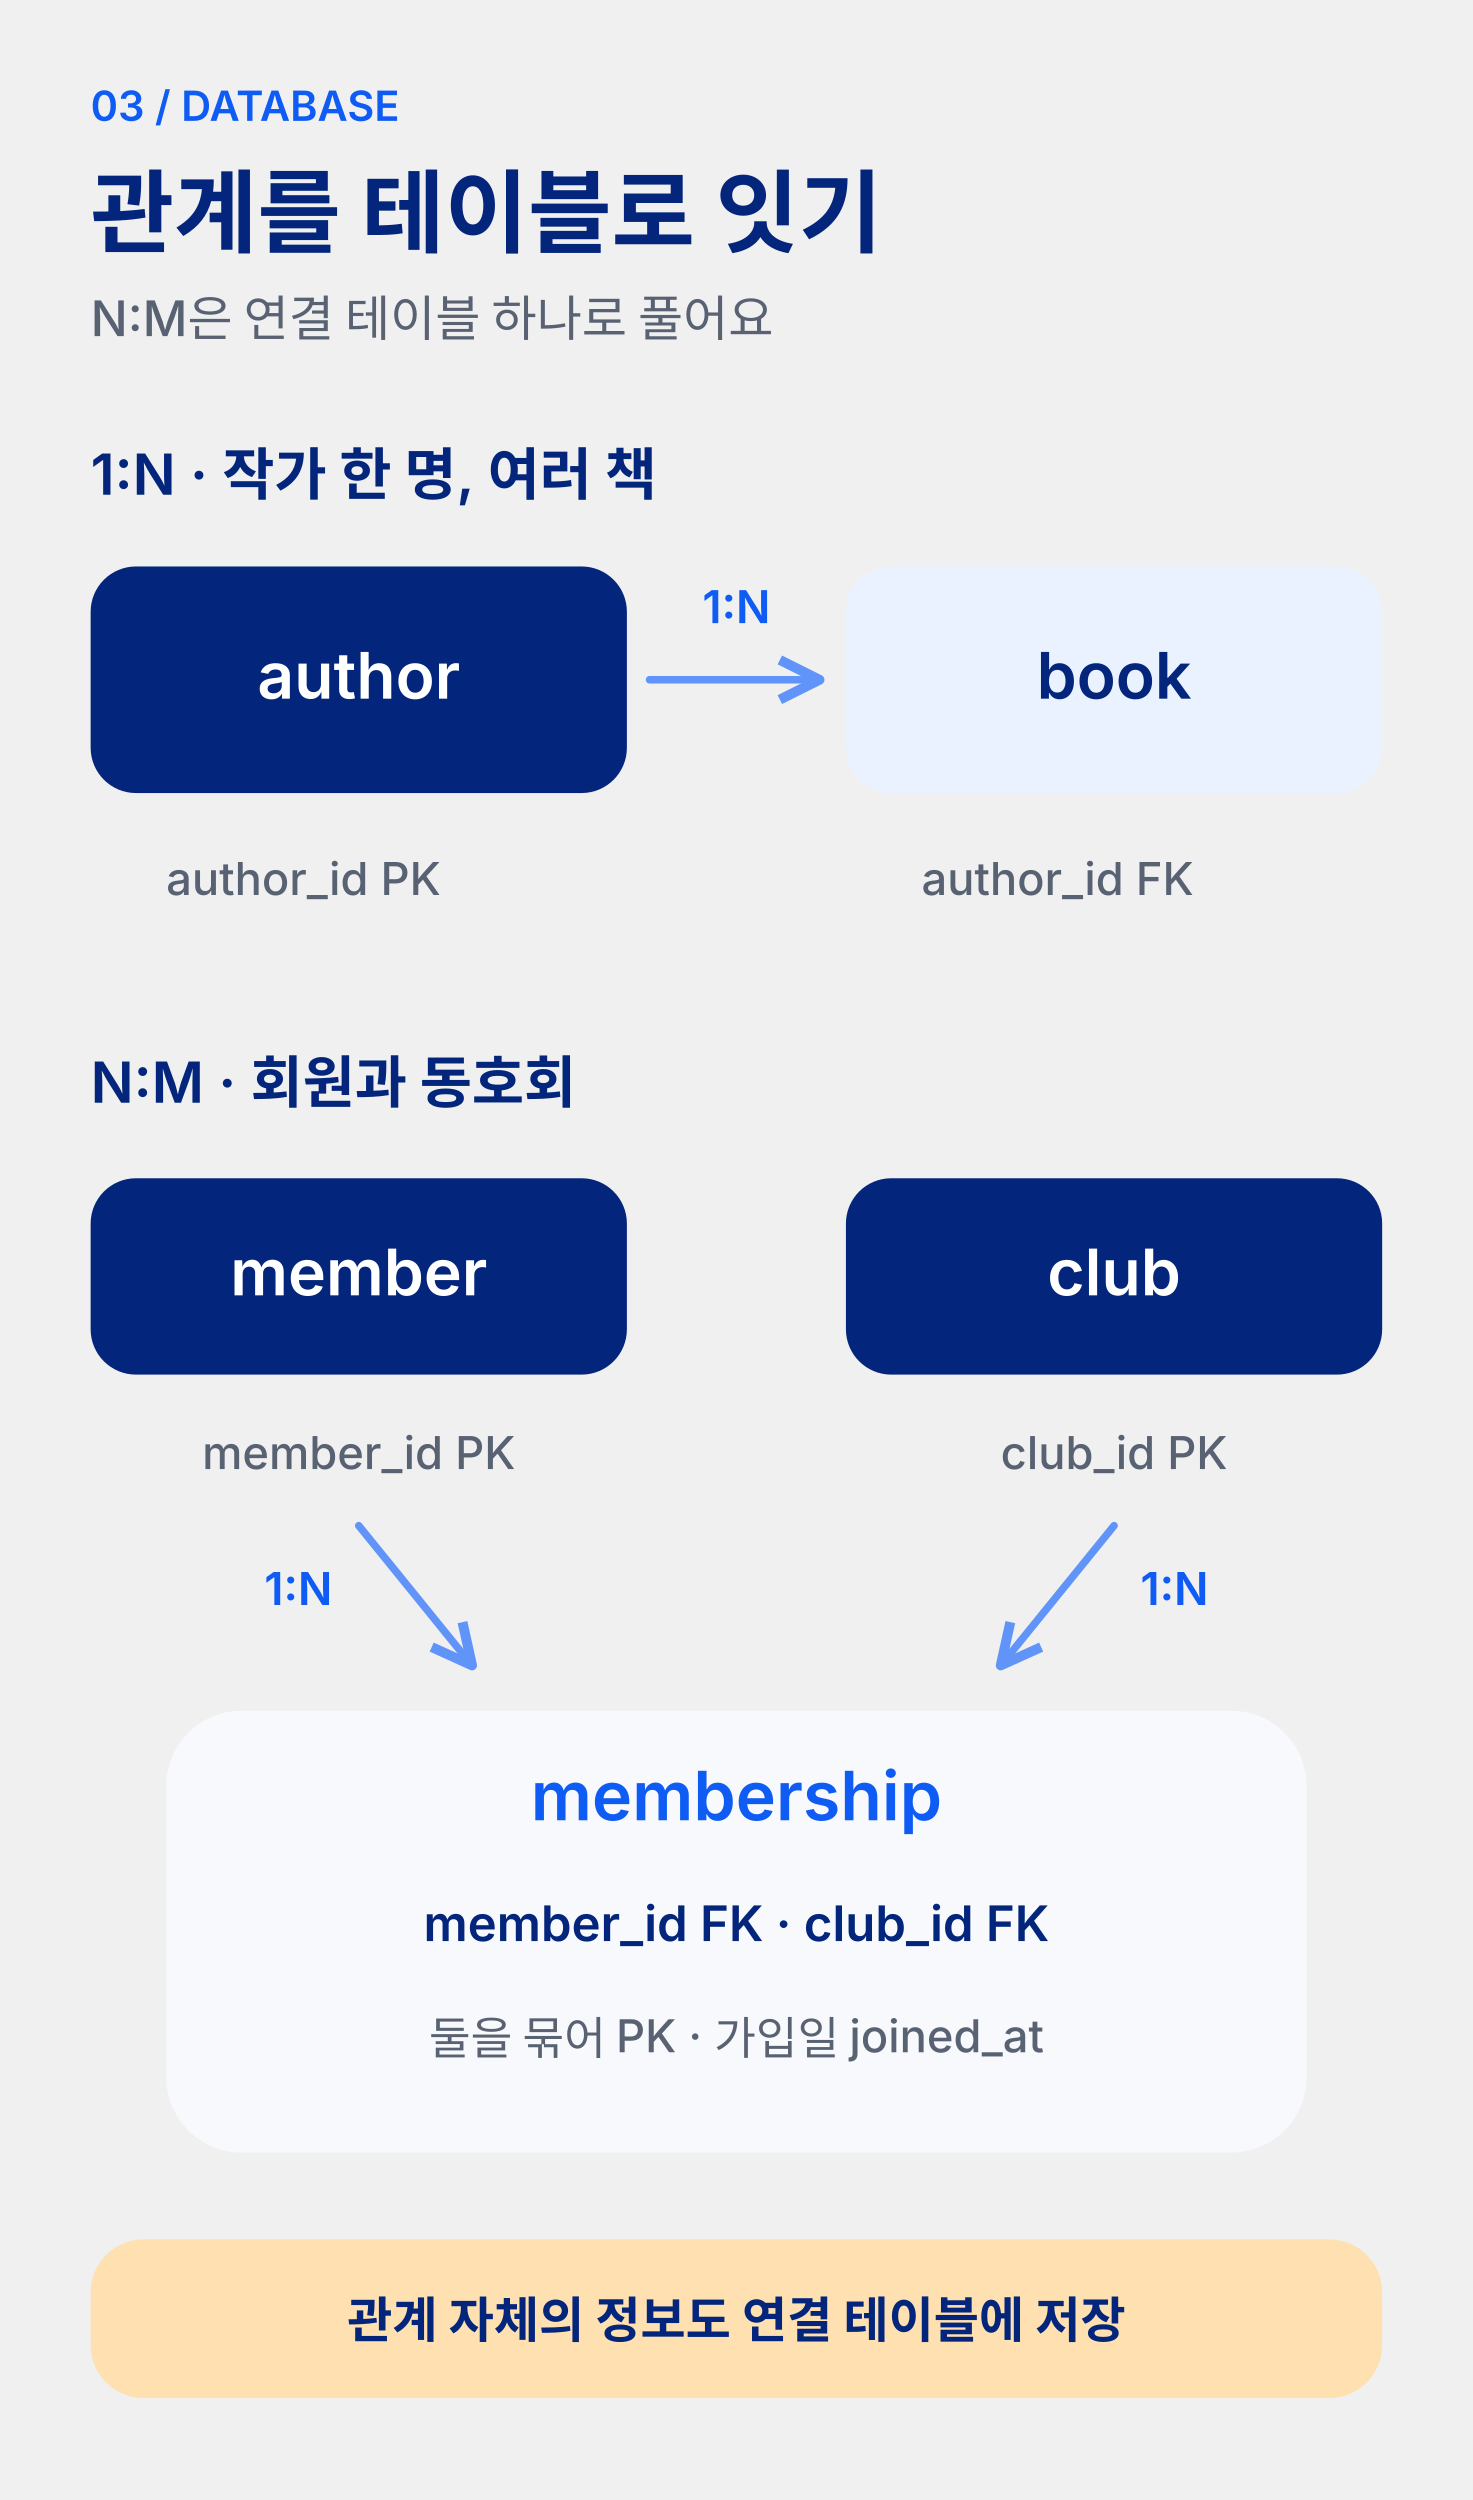
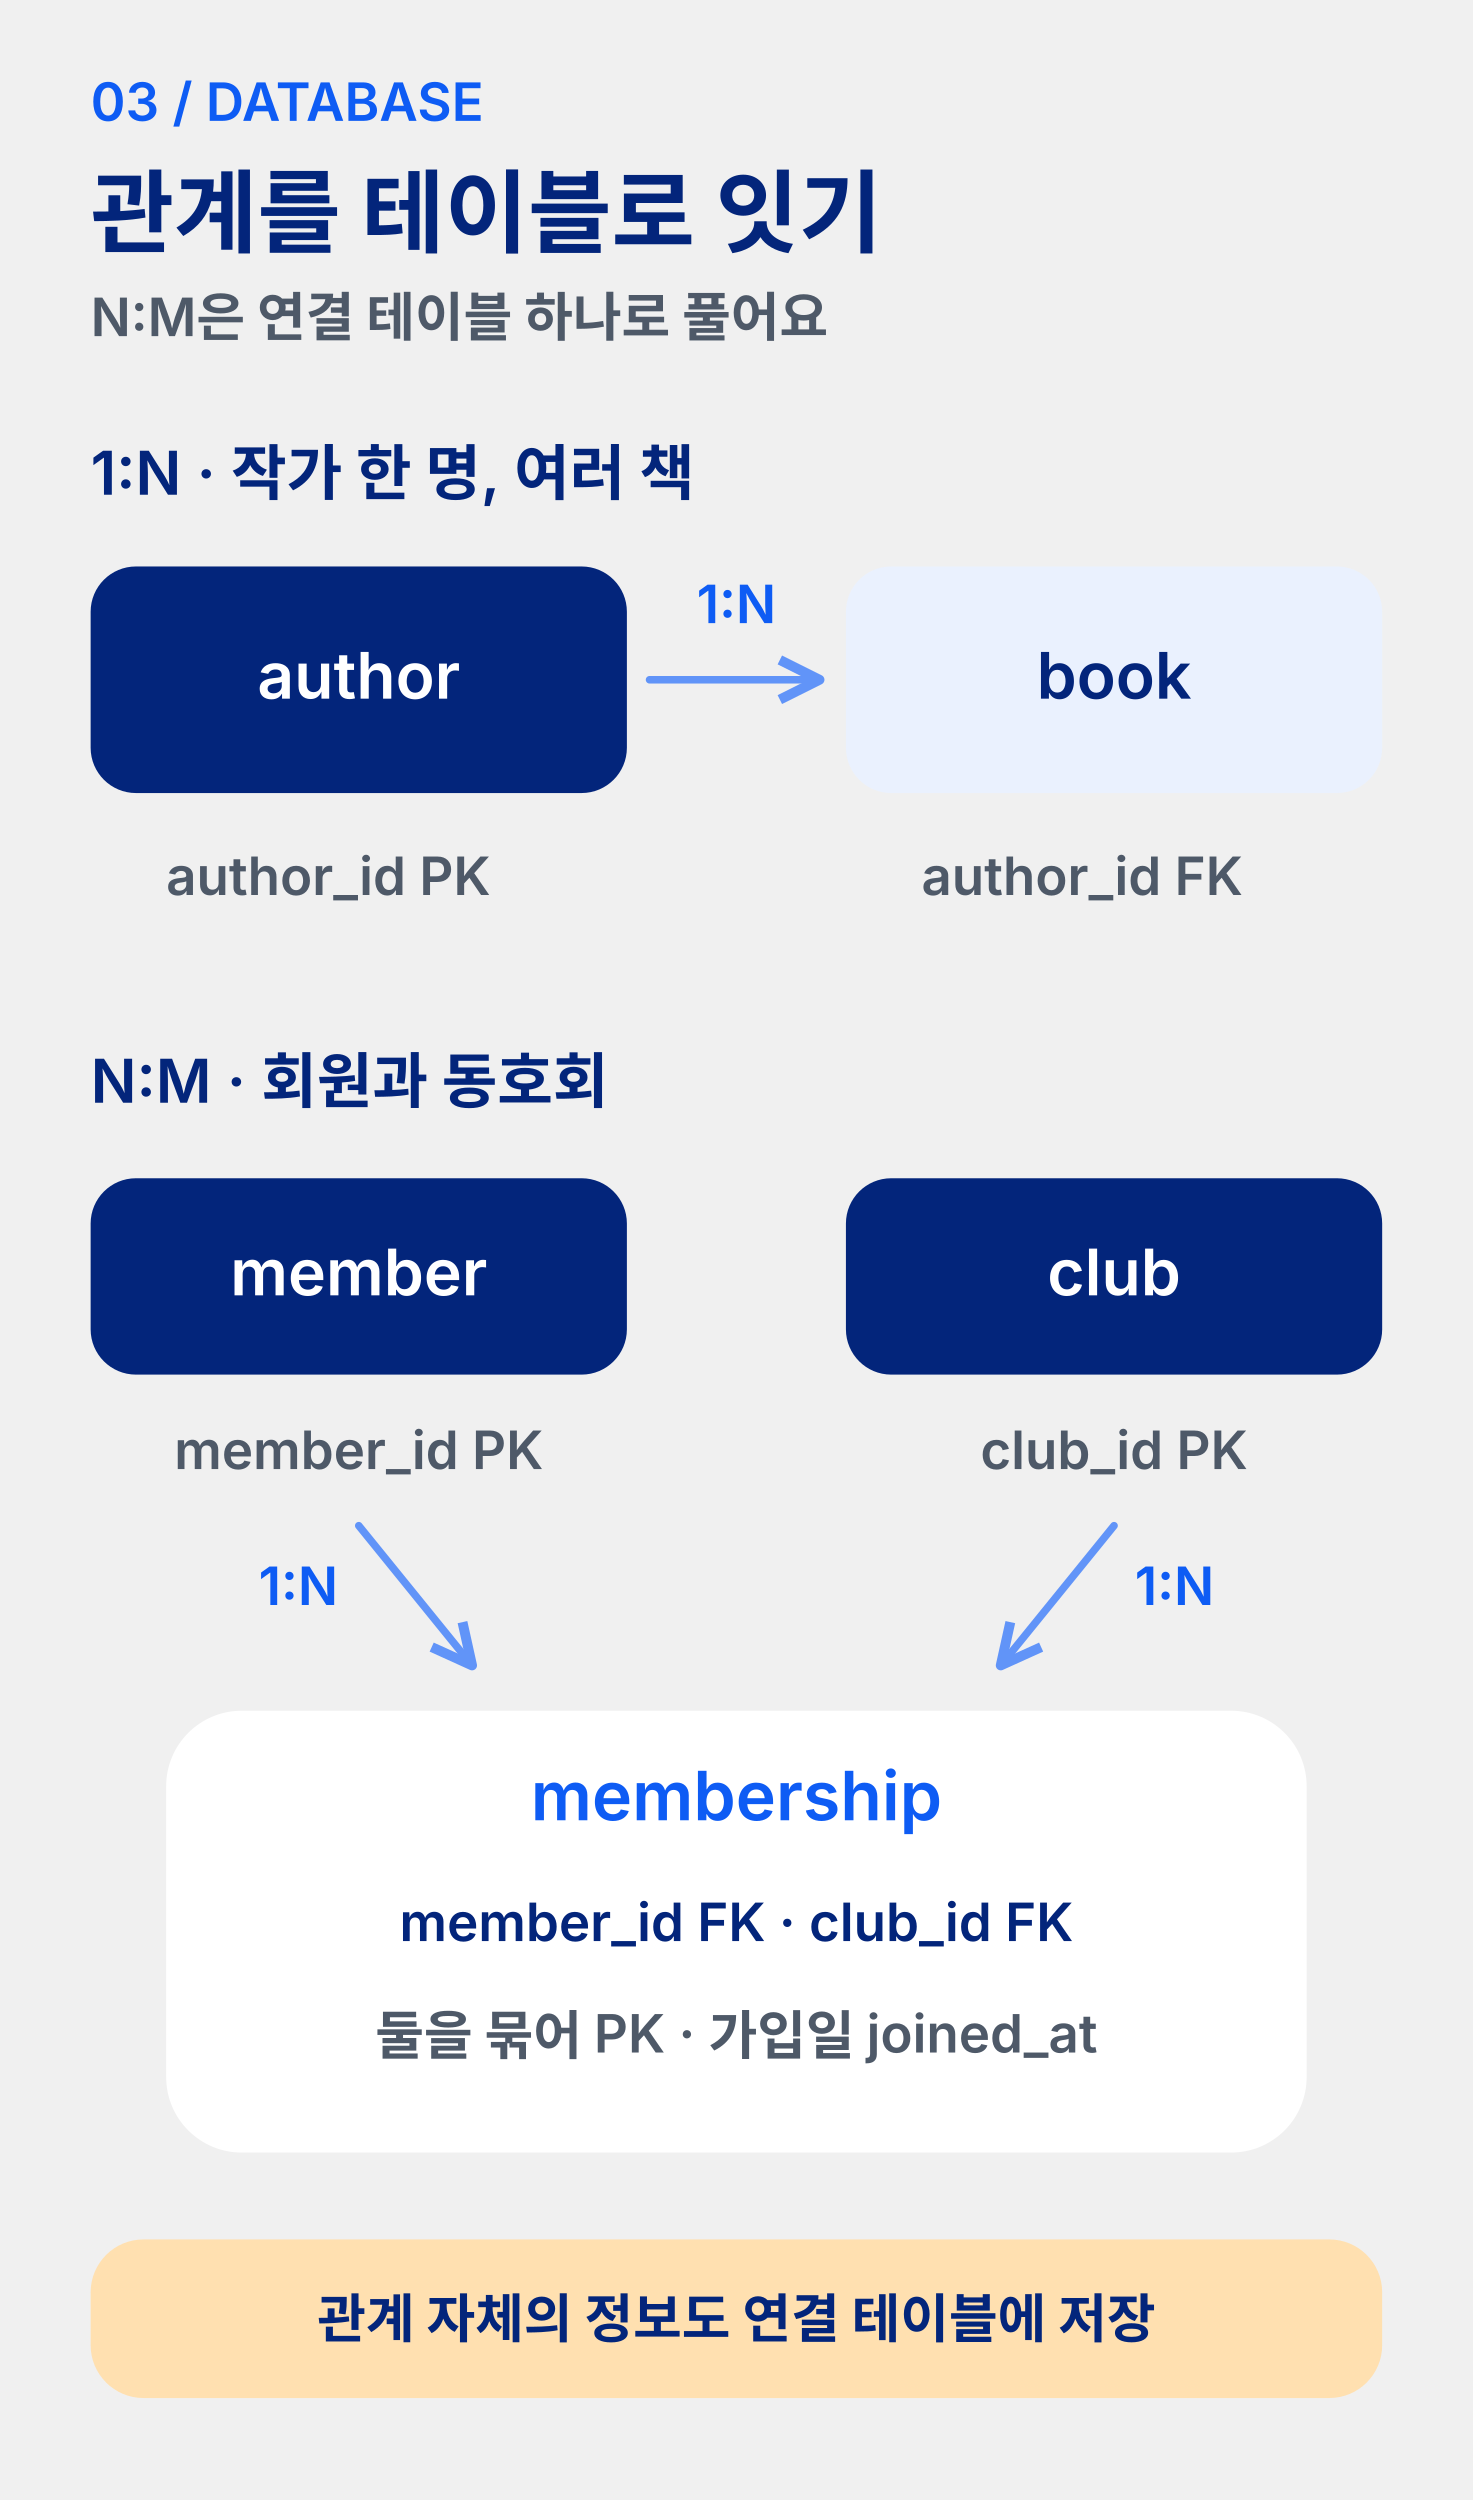
<svg xmlns="http://www.w3.org/2000/svg" width="390" height="662" viewBox="0 0 390 662" role="img" aria-labelledby="title desc">
  <defs>
    <marker id="arrow" viewBox="0 0 8 8" refX="7" refY="4" markerWidth="7" markerHeight="7" orient="auto-start-reverse">
      <path d="M1 1 L7 4 L1 7" fill="none" stroke="#6194F8" stroke-width="1.5" stroke-linejoin="round" />
    </marker>
  </defs>
  <g font-family="Pretendard, -apple-system, sans-serif">
-     <text x="24" y="32" font-size="11" fill="#0E5CF4" font-weight="600" text-anchor="start">03 / DATABASE</text>
+     <text x="24" y="32" font-size="14" fill="#0E5CF4" font-weight="600" text-anchor="start">03 / DATABASE</text>
    <text x="24" y="65" font-size="24" fill="#03257B" font-weight="700" text-anchor="start">관계를 테이블로 잇기</text>
-     <text x="24" y="89" font-size="13" fill="#596273" font-weight="500" text-anchor="start">N:M은 연결 테이블 하나로 풀어요</text>
-     <text x="24" y="131" font-size="15" fill="#03257B" font-weight="600" text-anchor="start">1:N · 작가 한 명, 여러 책</text>
+     <text x="24" y="89" font-size="14" fill="#4E5968" font-weight="600" text-anchor="start">N:M은 연결 테이블 하나로 풀어요</text>
+     <text x="24" y="131" font-size="16" fill="#03257B" font-weight="600" text-anchor="start">1:N · 작가 한 명, 여러 책</text>
    <rect x="24" y="150" width="142" height="60" rx="12" fill="#03257B" stroke="none" />
    <text x="95.0" y="185.0" font-size="17" fill="white" font-weight="600" text-anchor="middle">author</text>
-     <rect x="224" y="150" width="142" height="60" rx="12" fill="#EAF1FF" stroke="none" />
+     <rect x="224" y="150" width="142" height="60" rx="12" fill="#EAF1FE" stroke="none" />
    <text x="295.0" y="185.0" font-size="17" fill="#03257B" font-weight="600" text-anchor="middle">book</text>
    <path d="M172 180 L217 180" fill="none" stroke="#6194F8" stroke-width="2" stroke-linecap="round" marker-end="url(#arrow)" />
-     <text x="195" y="165" font-size="12" fill="#0E5CF4" font-weight="600" text-anchor="middle">1:N</text>
-     <text x="44" y="237" font-size="12" fill="#596273" font-weight="500" text-anchor="start">author_id PK</text>
-     <text x="244" y="237" font-size="12" fill="#596273" font-weight="500" text-anchor="start">author_id FK</text>
-     <text x="24" y="292" font-size="15" fill="#03257B" font-weight="600" text-anchor="start">N:M · 회원과 동호회</text>
+     <text x="195" y="165" font-size="14" fill="#0E5CF4" font-weight="600" text-anchor="middle">1:N</text>
+     <text x="44" y="237" font-size="14" fill="#4E5968" font-weight="600" text-anchor="start">author_id PK</text>
+     <text x="244" y="237" font-size="14" fill="#4E5968" font-weight="600" text-anchor="start">author_id FK</text>
+     <text x="24" y="292" font-size="16" fill="#03257B" font-weight="600" text-anchor="start">N:M · 회원과 동호회</text>
    <rect x="24" y="312" width="142" height="52" rx="12" fill="#03257B" stroke="none" />
    <text x="95.0" y="343.0" font-size="17" fill="white" font-weight="600" text-anchor="middle">member</text>
    <rect x="224" y="312" width="142" height="52" rx="12" fill="#03257B" stroke="none" />
    <text x="295.0" y="343.0" font-size="17" fill="white" font-weight="600" text-anchor="middle">club</text>
-     <text x="95" y="389" font-size="12" fill="#596273" font-weight="500" text-anchor="middle">member_id PK</text>
-     <text x="295" y="389" font-size="12" fill="#596273" font-weight="500" text-anchor="middle">club_id PK</text>
+     <text x="95" y="389" font-size="14" fill="#4E5968" font-weight="600" text-anchor="middle">member_id PK</text>
+     <text x="295" y="389" font-size="14" fill="#4E5968" font-weight="600" text-anchor="middle">club_id PK</text>
    <path d="M95 404 L125 441" fill="none" stroke="#6194F8" stroke-width="2" stroke-linecap="round" marker-end="url(#arrow)" />
    <path d="M295 404 L265 441" fill="none" stroke="#6194F8" stroke-width="2" stroke-linecap="round" marker-end="url(#arrow)" />
-     <text x="79" y="425" font-size="12" fill="#0E5CF4" font-weight="600" text-anchor="middle">1:N</text>
-     <text x="311" y="425" font-size="12" fill="#0E5CF4" font-weight="600" text-anchor="middle">1:N</text>
-     <rect x="44" y="453" width="302" height="117" rx="20" fill="#F7F9FC" stroke="none" />
+     <text x="79" y="425" font-size="14" fill="#0E5CF4" font-weight="600" text-anchor="middle">1:N</text>
+     <text x="311" y="425" font-size="14" fill="#0E5CF4" font-weight="600" text-anchor="middle">1:N</text>
+     <rect x="44" y="453" width="302" height="117" rx="20" fill="#FFFFFF" stroke="none" />
    <text x="195" y="482" font-size="18" fill="#0E5CF4" font-weight="600" text-anchor="middle">membership</text>
-     <text x="195" y="514" font-size="13" fill="#03257B" font-weight="600" text-anchor="middle">member_id FK · club_id FK</text>
-     <text x="195" y="544" font-size="12" fill="#596273" font-weight="500" text-anchor="middle">둘을 묶어 PK · 가입일 joined_at</text>
+     <text x="195" y="514" font-size="14" fill="#03257B" font-weight="600" text-anchor="middle">member_id FK · club_id FK</text>
+     <text x="195" y="544" font-size="14" fill="#4E5968" font-weight="600" text-anchor="middle">둘을 묶어 PK · 가입일 joined_at</text>
    <rect x="24" y="593" width="342" height="42" rx="14" fill="#FFE0B0" stroke="none" />
-     <text x="195" y="619" font-size="13" fill="#03257B" font-weight="600" text-anchor="middle">관계 자체의 정보도 연결 테이블에 저장</text>
+     <text x="195" y="619" font-size="14" fill="#03257B" font-weight="600" text-anchor="middle">관계 자체의 정보도 연결 테이블에 저장</text>
  </g>
</svg>
